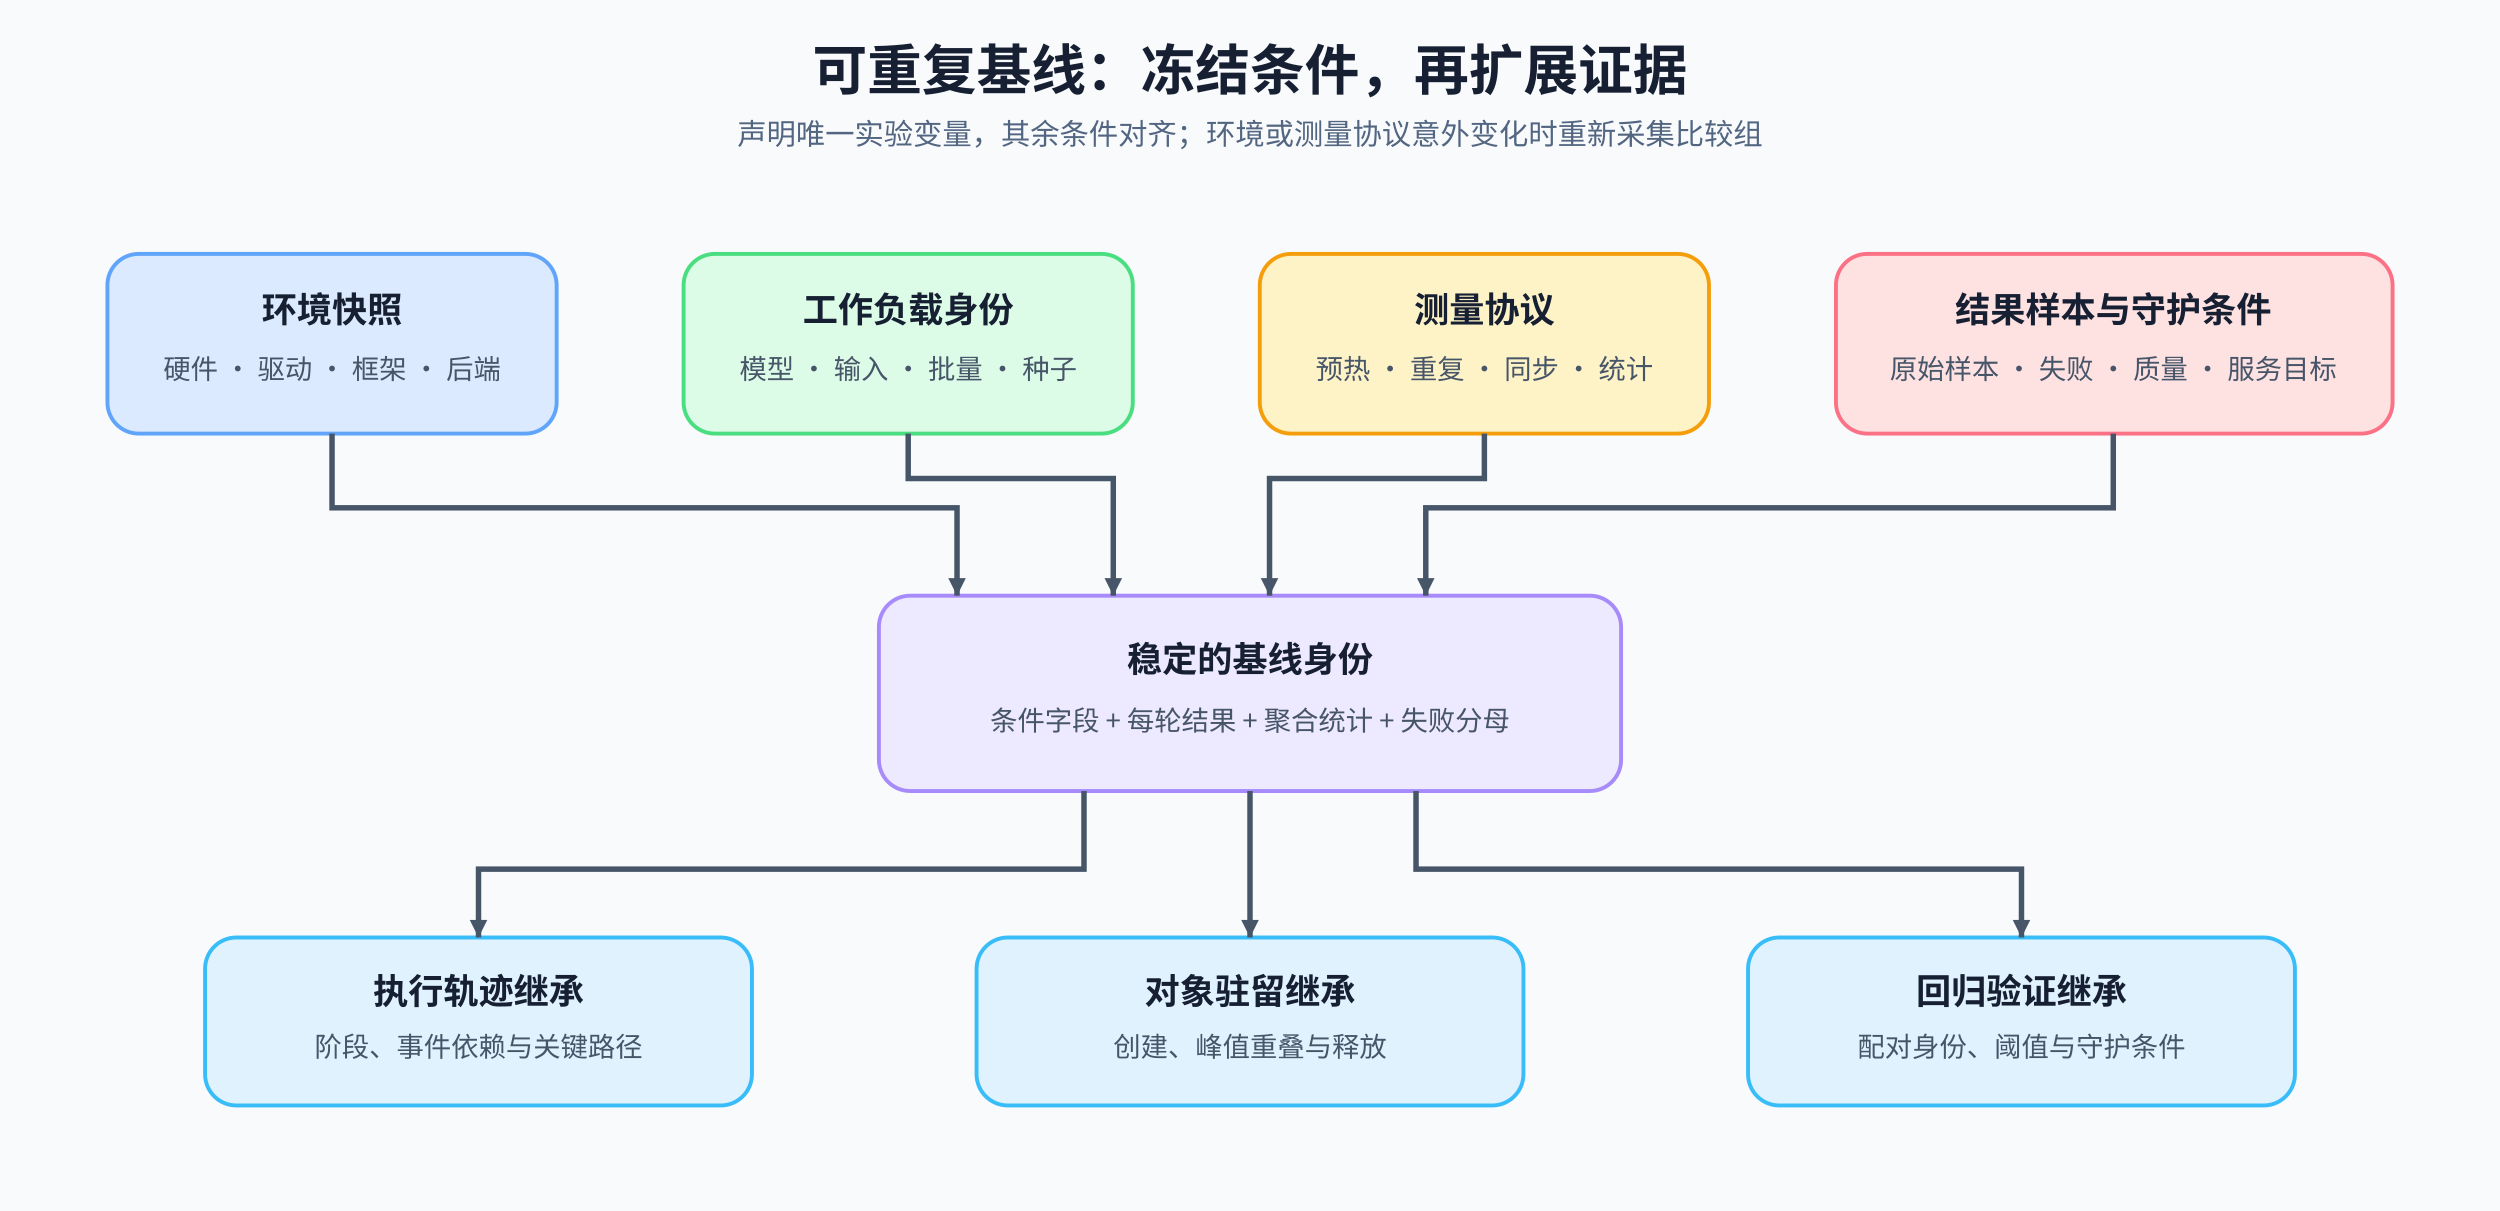
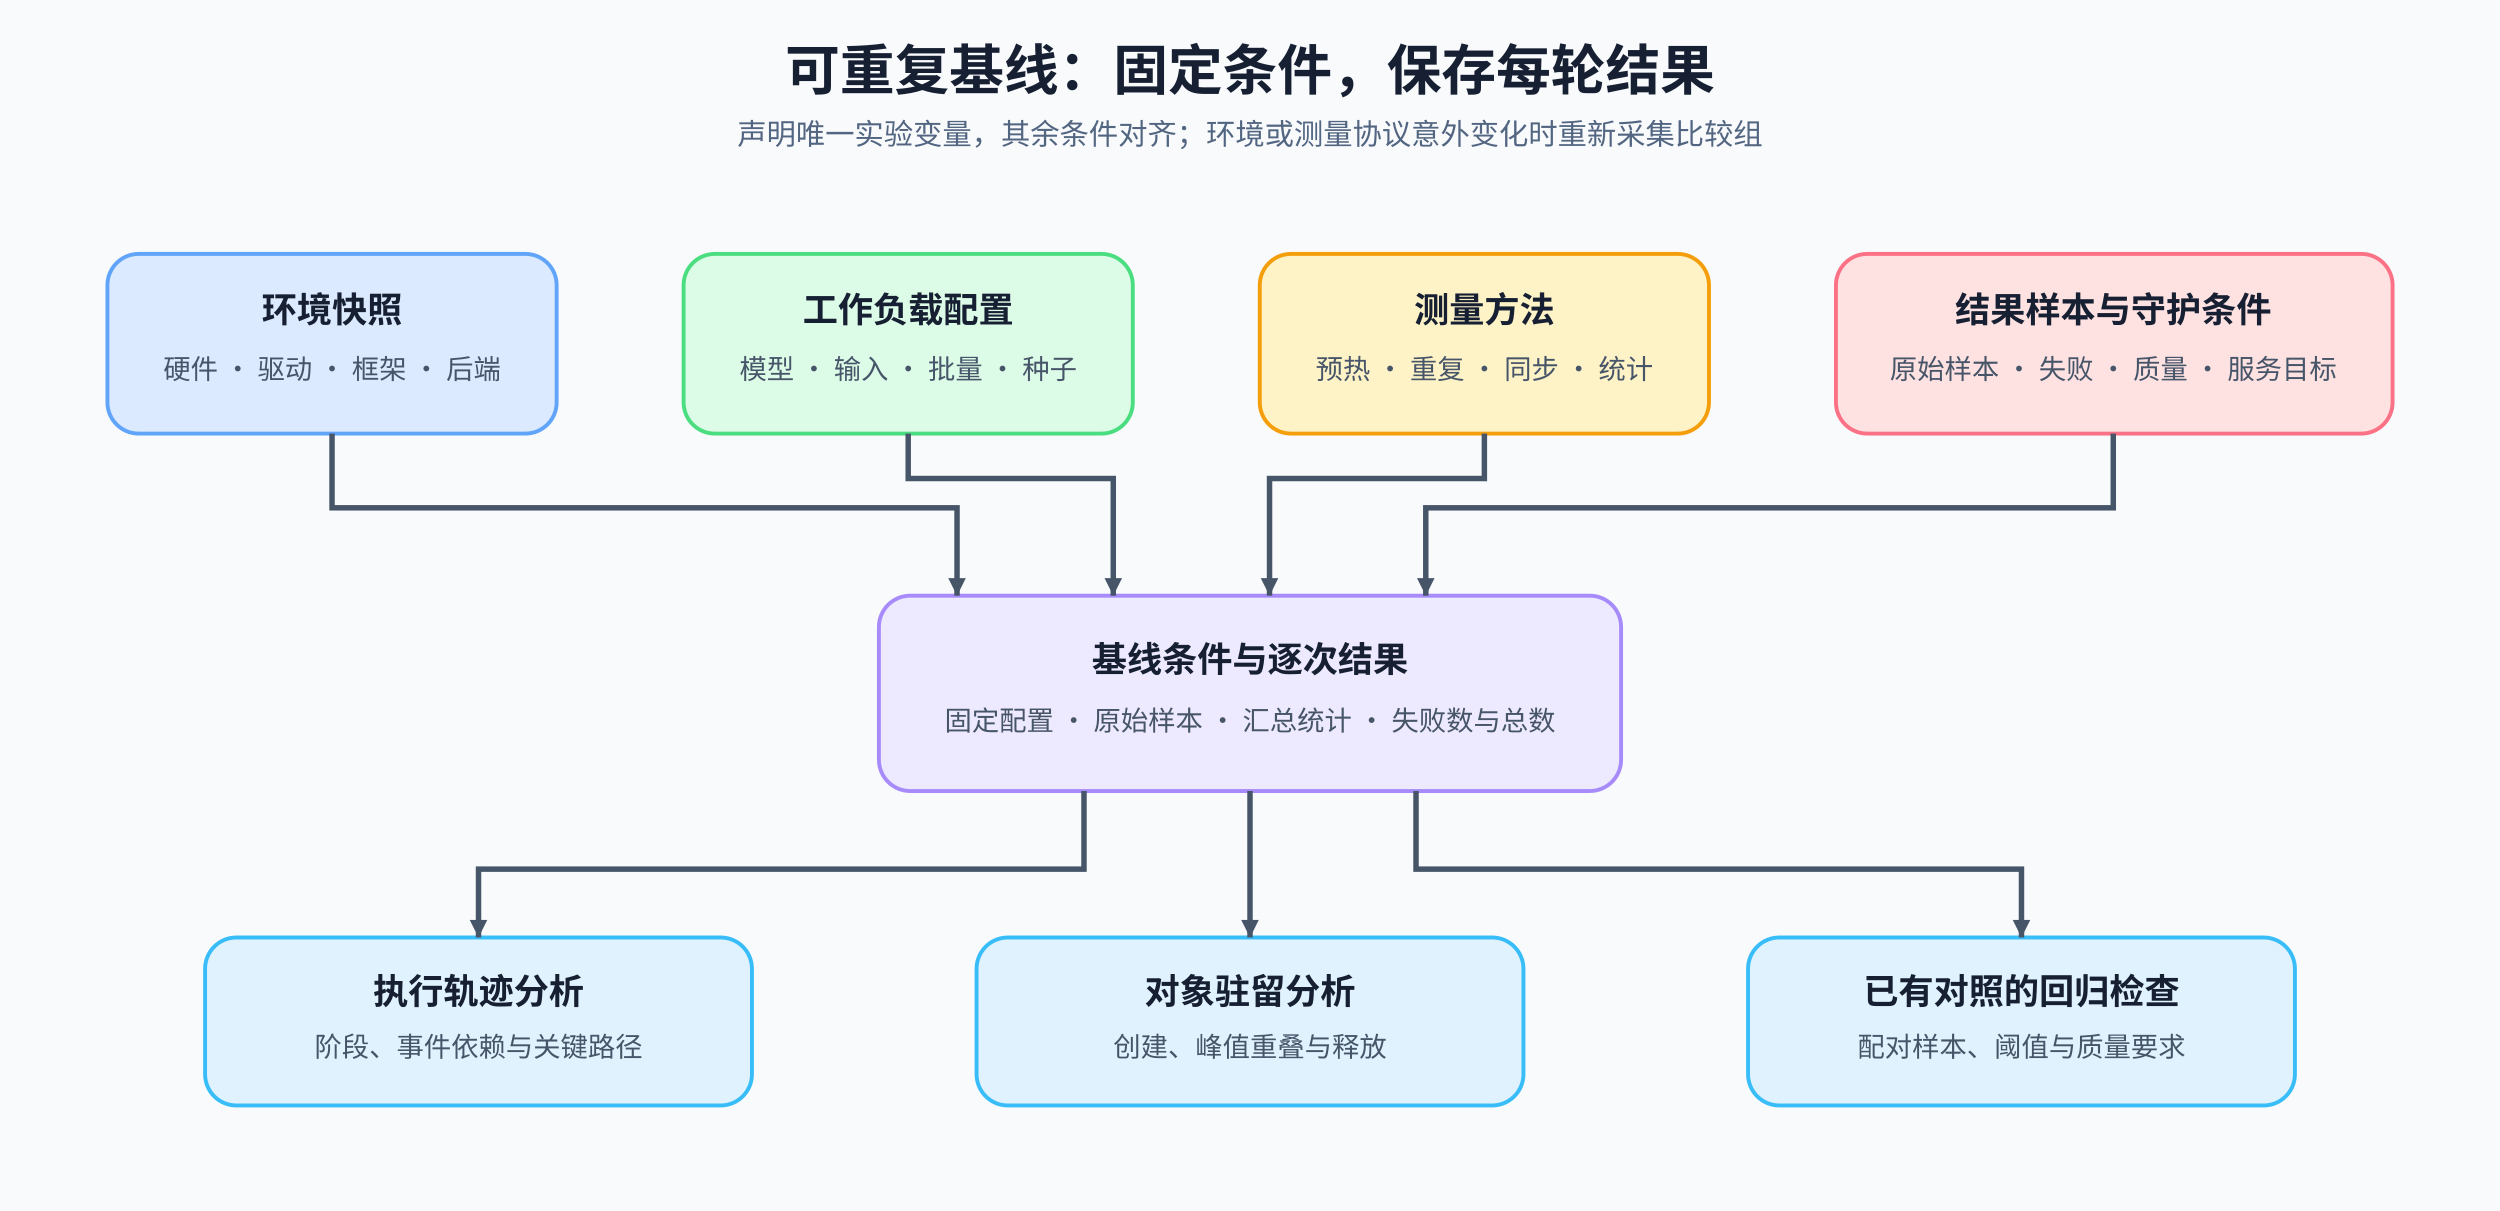
<svg xmlns="http://www.w3.org/2000/svg" width="1280" height="620" viewBox="0 0 1280 620" role="img" aria-labelledby="title desc">
  <defs>
    <marker id="arrow" markerWidth="9" markerHeight="9" refX="9" refY="4.5" orient="auto" markerUnits="userSpaceOnUse">
      <path d="M0 0L9 4.5L0 9Z" fill="#475569" />
    </marker>
    <style>text{font-family:"Noto Sans CJK SC","Microsoft YaHei",sans-serif;fill:#172033}.title{font-size:28px;font-weight:700}.sub{font-size:15px;fill:#526581}.head{font-size:18px;font-weight:700}.body{font-size:14px;fill:#475569}.node{stroke-width:2;rx:16}.line{stroke:#475569;stroke-width:2.8;fill:none;marker-end:url(#arrow)}</style>
  </defs>
  <rect id="node-0" width="1280" height="620" fill="#f8fafc" />
-   <text x="640" y="46" text-anchor="middle" class="title">可重复基线：冻结条件，再扩展证据</text>
+   <text x="640" y="46" text-anchor="middle" class="title">可重复基线：固定条件，保存每轮结果</text>
  <text x="640" y="74" text-anchor="middle" class="sub">声明唯一实验变量，其余条件对齐；环境或测量协议意外变化时重新采集比较组</text>
  <rect id="node-1" x="55" y="130" width="230" height="92" fill="#dbeafe" stroke="#60a5fa" class="node" />
  <text x="170" y="165" text-anchor="middle" class="head">环境快照</text>
  <text x="170" y="194" text-anchor="middle" class="body">硬件 · 驱动 · 框架 · 后端</text>
  <rect id="node-2" x="350" y="130" width="230" height="92" fill="#dcfce7" stroke="#4ade80" class="node" />
-   <text x="465" y="165" text-anchor="middle" class="head">工作负载身份</text>
+   <text x="465" y="165" text-anchor="middle" class="head">工作负载配置</text>
  <text x="465" y="194" text-anchor="middle" class="body">模型 · 输入 · 批量 · 种子</text>
  <rect id="node-3" x="645" y="130" width="230" height="92" fill="#fef3c7" stroke="#f59e0b" class="node" />
-   <text x="760" y="165" text-anchor="middle" class="head">测量协议</text>
+   <text x="760" y="165" text-anchor="middle" class="head">测量方法</text>
  <text x="760" y="194" text-anchor="middle" class="body">预热 · 重复 · 同步 · 统计</text>
  <rect id="node-4" x="940" y="130" width="285" height="92" fill="#fee2e2" stroke="#fb7185" class="node" />
  <text x="1082" y="165" text-anchor="middle" class="head">结果样本与守护条件</text>
  <text x="1082" y="194" text-anchor="middle" class="body">原始样本 · 失败 · 质量 · 服务目标</text>
  <rect id="node-5" x="450" y="305" width="380" height="100" fill="#ede9fe" stroke="#a78bfa" class="node" />
-   <text x="640" y="344" text-anchor="middle" class="head">稳定的基线身份</text>
-   <text x="640" y="374" text-anchor="middle" class="body">条件字段 + 每轮结果 + 聚合统计 + 失败分母</text>
+   <text x="640" y="344" text-anchor="middle" class="head">基线条件与逐次结果</text>
+   <text x="640" y="374" text-anchor="middle" class="body">固定配置 · 原始样本 · 汇总统计 · 失败数与总数</text>
  <path d="M170 222V260H490V305" data-source="node-1" data-target="node-5" class="line" />
  <path d="M465 222V245H570V305" data-source="node-2" data-target="node-5" class="line" />
  <path d="M760 222V245H650V305" data-source="node-3" data-target="node-5" class="line" />
  <path d="M1082 222V260H730V305" data-source="node-4" data-target="node-5" class="line" />
  <rect id="node-6" x="105" y="480" width="280" height="86" fill="#e0f2fe" stroke="#38bdf8" class="node" />
-   <text x="245" y="514" text-anchor="middle" class="head">执行轨迹继承</text>
+   <text x="245" y="514" text-anchor="middle" class="head">执行轨迹分析</text>
  <text x="245" y="541" text-anchor="middle" class="body">阶段、事件依赖与关键路径</text>
  <rect id="node-7" x="500" y="480" width="280" height="86" fill="#e0f2fe" stroke="#38bdf8" class="node" />
-   <text x="640" y="514" text-anchor="middle" class="head">对象驻留继承</text>
+   <text x="640" y="514" text-anchor="middle" class="head">对象驻留分析</text>
  <text x="640" y="541" text-anchor="middle" class="body">创建、峰值重叠与释放</text>
  <rect id="node-8" x="895" y="480" width="280" height="86" fill="#e0f2fe" stroke="#38bdf8" class="node" />
-   <text x="1035" y="514" text-anchor="middle" class="head">回归验证继承</text>
-   <text x="1035" y="541" text-anchor="middle" class="body">配对身份、阈值与守护条件</text>
+   <text x="1035" y="514" text-anchor="middle" class="head">已有对照的回归检查</text>
+   <text x="1035" y="541" text-anchor="middle" class="body">配对样本、阈值与质量要求</text>
  <path d="M555 405V445H245V480" data-source="node-5" data-target="node-6" class="line" />
  <path d="M640 405V480" data-source="node-5" data-target="node-7" class="line" />
  <path d="M725 405V445H1035V480" data-source="node-5" data-target="node-8" class="line" />
</svg>
